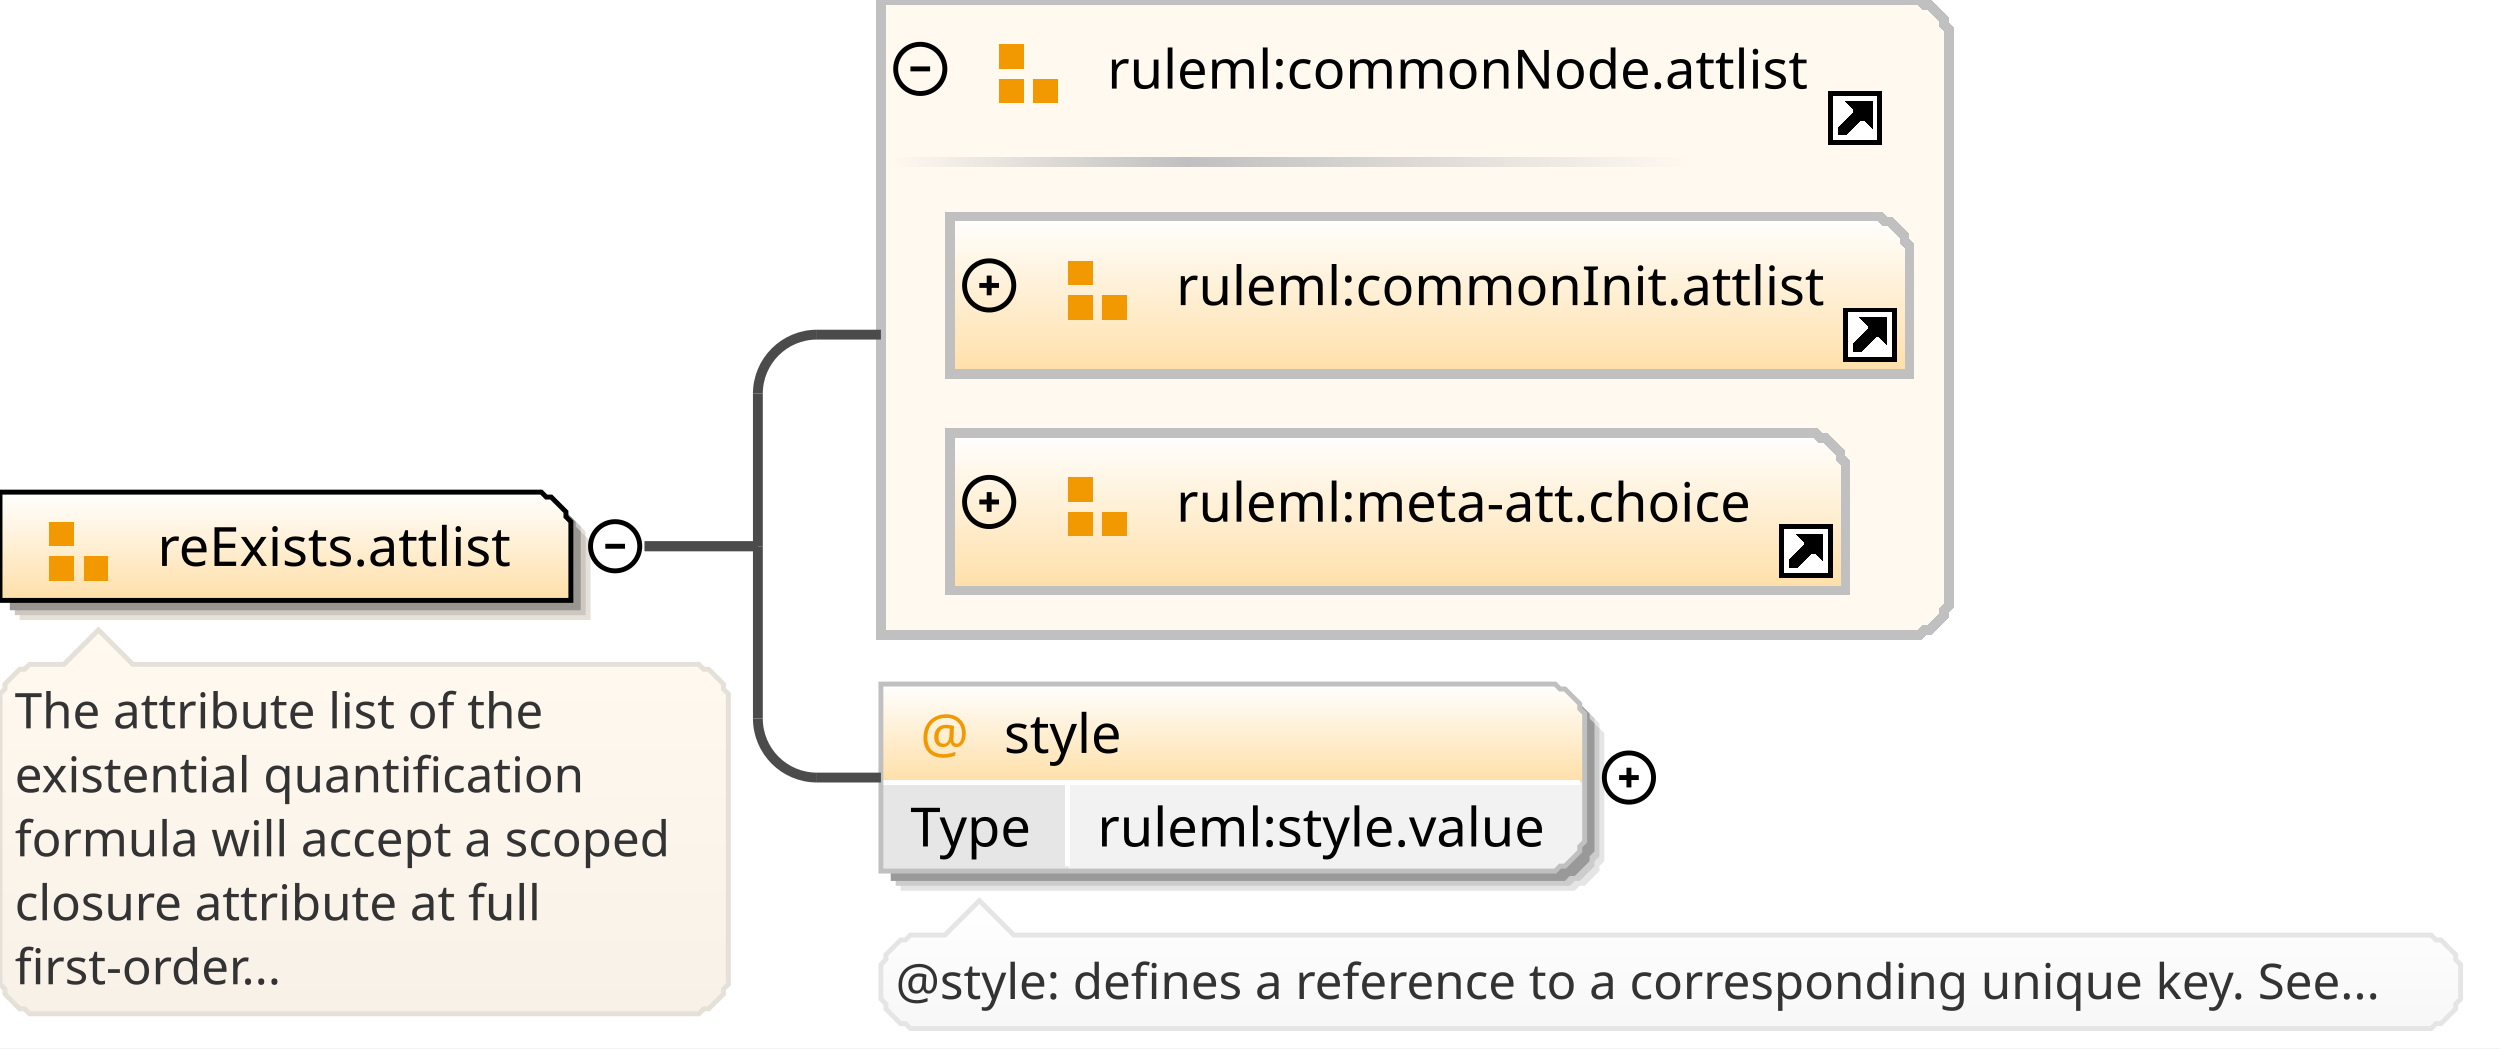
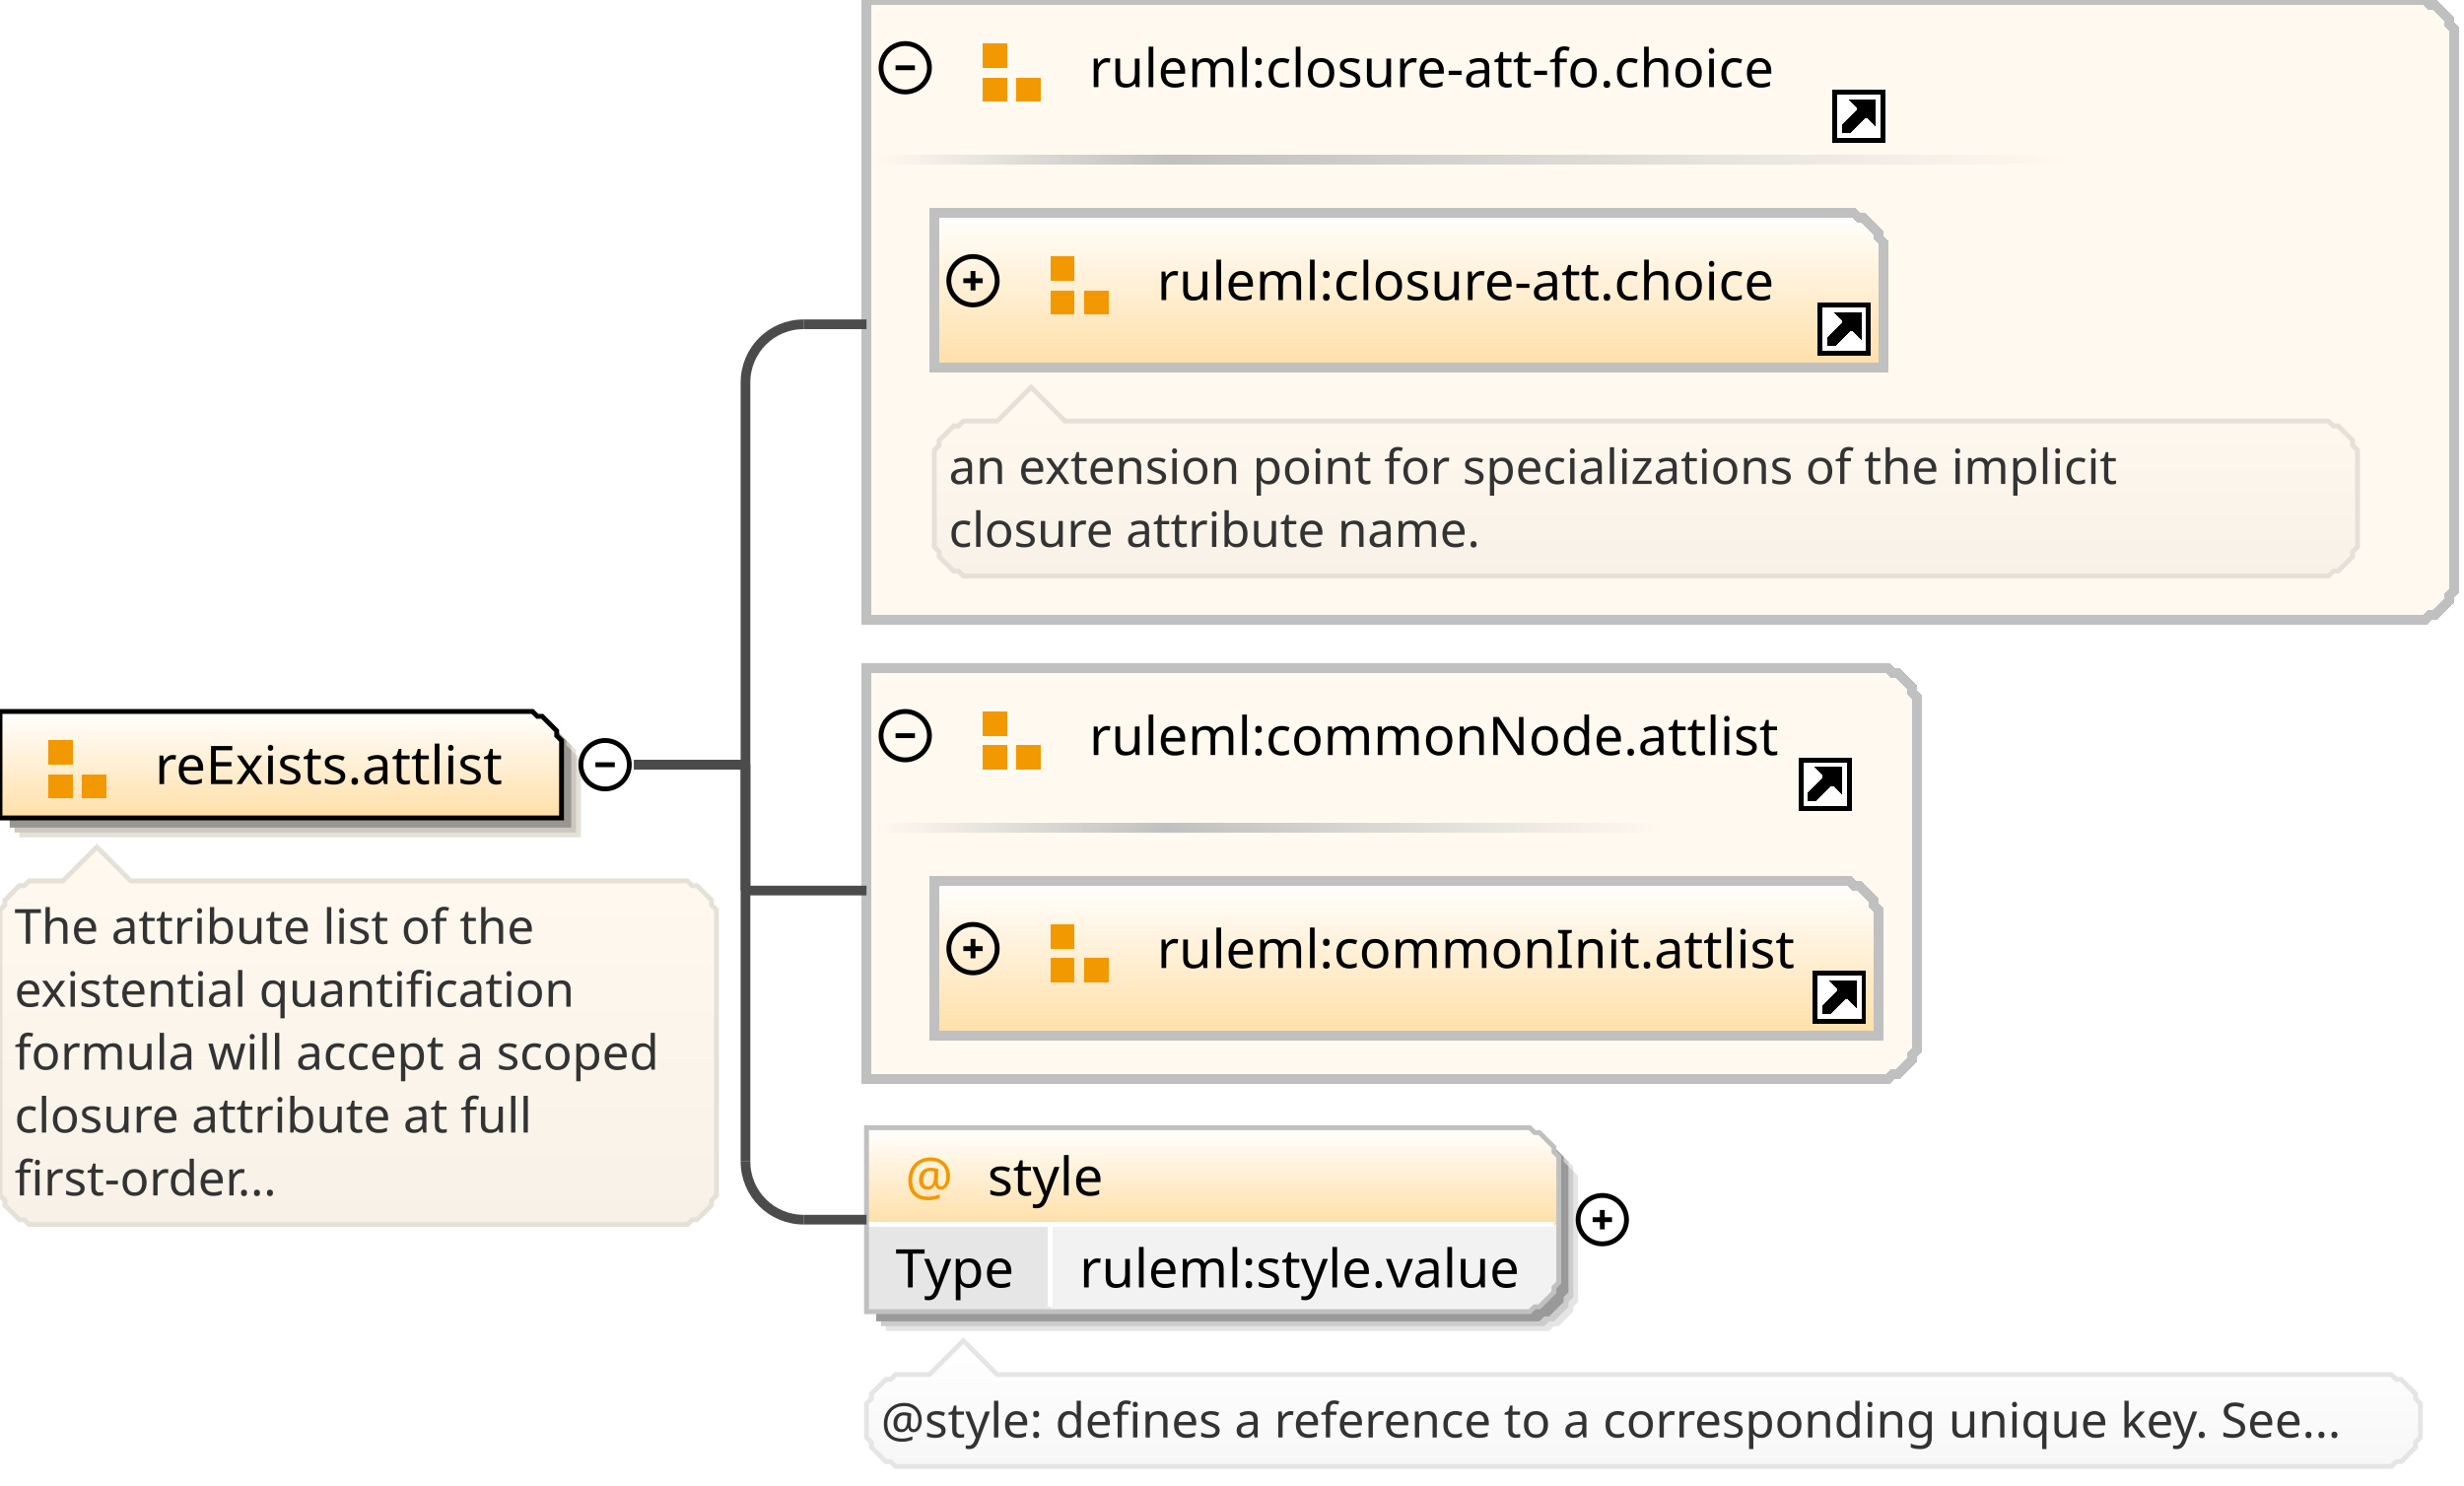
- <svg xmlns="http://www.w3.org/2000/svg" color-interpolation="auto" color-rendering="auto" fill="black" fill-opacity="1" font-family="'Dialog'" font-size="12" font-style="normal" font-weight="normal" height="213" image-rendering="auto" shape-rendering="auto" stroke="black" stroke-dasharray="none" stroke-dashoffset="0" stroke-linecap="square" stroke-linejoin="miter" stroke-miterlimit="10" stroke-opacity="1" stroke-width="1" text-rendering="auto" width="508">
+ <svg xmlns="http://www.w3.org/2000/svg" color-interpolation="auto" color-rendering="auto" fill="black" fill-opacity="1" font-family="'Dialog'" font-size="12" font-style="normal" font-weight="normal" height="307" image-rendering="auto" shape-rendering="auto" stroke="black" stroke-dasharray="none" stroke-dashoffset="0" stroke-linecap="square" stroke-linejoin="miter" stroke-miterlimit="10" stroke-opacity="1" stroke-width="1" text-rendering="auto" width="509">
  <defs id="genericDefs" />
  <g>
    <defs id="defs1">
-       <linearGradient gradientUnits="userSpaceOnUse" id="linearGradient1" spreadMethod="pad" x1="0" x2="0" y1="100" y2="122">
+       <linearGradient gradientUnits="userSpaceOnUse" id="linearGradient1" spreadMethod="pad" x1="0" x2="0" y1="147" y2="169">
        <stop offset="0%" stop-color="white" stop-opacity="1" />
        <stop offset="100%" stop-color="rgb(255,223,168)" stop-opacity="1" />
      </linearGradient>
-       <linearGradient gradientUnits="userSpaceOnUse" id="linearGradient2" spreadMethod="pad" x1="241" x2="344" y1="32" y2="32">
+       <linearGradient gradientUnits="userSpaceOnUse" id="linearGradient2" spreadMethod="pad" x1="241" x2="428" y1="32" y2="32">
        <stop offset="0%" stop-color="silver" stop-opacity="1" />
        <stop offset="100%" stop-color="rgb(255,249,240)" stop-opacity="1" />
      </linearGradient>
      <linearGradient gradientUnits="userSpaceOnUse" id="linearGradient3" spreadMethod="pad" x1="181" x2="241" y1="32" y2="32">
        <stop offset="0%" stop-color="rgb(255,249,240)" stop-opacity="1" />
        <stop offset="100%" stop-color="silver" stop-opacity="1" />
      </linearGradient>
      <linearGradient gradientUnits="userSpaceOnUse" id="linearGradient4" spreadMethod="pad" x1="193" x2="193" y1="44" y2="76">
        <stop offset="0%" stop-color="white" stop-opacity="1" />
        <stop offset="100%" stop-color="rgb(255,223,168)" stop-opacity="1" />
      </linearGradient>
-       <linearGradient gradientUnits="userSpaceOnUse" id="linearGradient5" spreadMethod="pad" x1="193" x2="193" y1="88" y2="120">
+       <linearGradient gradientUnits="userSpaceOnUse" id="linearGradient5" spreadMethod="pad" x1="193" x2="193" y1="80" y2="119">
+         <stop offset="0%" stop-color="rgb(255,249,240)" stop-opacity="1" />
+         <stop offset="100%" stop-color="rgb(247,241,232)" stop-opacity="1" />
+       </linearGradient>
+       <linearGradient gradientUnits="userSpaceOnUse" id="linearGradient6" spreadMethod="pad" x1="241" x2="344" y1="170" y2="170">
+         <stop offset="0%" stop-color="silver" stop-opacity="1" />
+         <stop offset="100%" stop-color="rgb(255,249,240)" stop-opacity="1" />
+       </linearGradient>
+       <linearGradient gradientUnits="userSpaceOnUse" id="linearGradient7" spreadMethod="pad" x1="181" x2="241" y1="170" y2="170">
+         <stop offset="0%" stop-color="rgb(255,249,240)" stop-opacity="1" />
+         <stop offset="100%" stop-color="silver" stop-opacity="1" />
+       </linearGradient>
+       <linearGradient gradientUnits="userSpaceOnUse" id="linearGradient8" spreadMethod="pad" x1="193" x2="193" y1="182" y2="214">
        <stop offset="0%" stop-color="white" stop-opacity="1" />
        <stop offset="100%" stop-color="rgb(255,223,168)" stop-opacity="1" />
      </linearGradient>
-       <linearGradient gradientUnits="userSpaceOnUse" id="linearGradient6" spreadMethod="pad" x1="179" x2="179" y1="139" y2="159">
+       <linearGradient gradientUnits="userSpaceOnUse" id="linearGradient9" spreadMethod="pad" x1="179" x2="179" y1="233" y2="253">
        <stop offset="0%" stop-color="white" stop-opacity="1" />
        <stop offset="100%" stop-color="rgb(255,223,168)" stop-opacity="1" />
      </linearGradient>
-       <linearGradient gradientUnits="userSpaceOnUse" id="linearGradient7" spreadMethod="pad" x1="179" x2="179" y1="183" y2="209">
+       <linearGradient gradientUnits="userSpaceOnUse" id="linearGradient10" spreadMethod="pad" x1="179" x2="179" y1="277" y2="303">
        <stop offset="0%" stop-color="white" stop-opacity="1" />
        <stop offset="100%" stop-color="rgb(247,247,247)" stop-opacity="1" />
      </linearGradient>
-       <linearGradient gradientUnits="userSpaceOnUse" id="linearGradient8" spreadMethod="pad" x1="0" x2="0" y1="128" y2="206">
+       <linearGradient gradientUnits="userSpaceOnUse" id="linearGradient11" spreadMethod="pad" x1="0" x2="0" y1="175" y2="253">
        <stop offset="0%" stop-color="rgb(255,249,240)" stop-opacity="1" />
        <stop offset="100%" stop-color="rgb(247,241,232)" stop-opacity="1" />
      </linearGradient>
      <clipPath clipPathUnits="userSpaceOnUse" id="clipPath1">
-         <path d="M0 0 L508 0 L508 213 L0 213 L0 0 Z" />
+         <path d="M0 0 L509 0 L509 307 L0 307 L0 0 Z" />
      </clipPath>
    </defs>
    <g fill="white" stroke="white" text-rendering="geometricPrecision">
-       <rect clip-path="url(#clipPath1)" height="213" stroke="none" width="508" x="0" y="0" />
+       <rect clip-path="url(#clipPath1)" height="307" stroke="none" width="509" x="0" y="0" />
    </g>
    <g fill="rgb(229,224,216)" font-family="sans-serif" font-size="11" stroke="rgb(229,224,216)" text-rendering="geometricPrecision">
-       <polygon clip-path="url(#clipPath1)" points=" 4 104 114 104 115 105 116 105 117 106 118 107 119 108 119 109 120 110 120 126 4 126" stroke="none" />
-       <polygon clip-path="url(#clipPath1)" fill="rgb(204,199,192)" points=" 3 103 113 103 114 104 115 104 116 105 117 106 118 107 118 108 119 109 119 125 3 125" stroke="none" />
-       <polygon clip-path="url(#clipPath1)" fill="rgb(153,149,144)" points=" 2 102 112 102 113 103 114 103 115 104 116 105 117 106 117 107 118 108 118 124 2 124" stroke="none" />
-       <polygon clip-path="url(#clipPath1)" fill="url(#linearGradient1)" points=" 0 100 110 100 111 101 112 101 113 102 114 103 115 104 115 105 116 106 116 122 0 122" shape-rendering="crispEdges" stroke="none" />
-       <polygon clip-path="url(#clipPath1)" fill="none" points=" 0 100 110 100 111 101 112 101 113 102 114 103 115 104 115 105 116 106 116 122 0 122" stroke="black" stroke-linecap="butt" />
+       <polygon clip-path="url(#clipPath1)" points=" 4 151 114 151 115 152 116 152 117 153 118 154 119 155 119 156 120 157 120 173 4 173" stroke="none" />
+       <polygon clip-path="url(#clipPath1)" fill="rgb(204,199,192)" points=" 3 150 113 150 114 151 115 151 116 152 117 153 118 154 118 155 119 156 119 172 3 172" stroke="none" />
+       <polygon clip-path="url(#clipPath1)" fill="rgb(153,149,144)" points=" 2 149 112 149 113 150 114 150 115 151 116 152 117 153 117 154 118 155 118 171 2 171" stroke="none" />
+       <polygon clip-path="url(#clipPath1)" fill="url(#linearGradient1)" points=" 0 147 110 147 111 148 112 148 113 149 114 150 115 151 115 152 116 153 116 169 0 169" shape-rendering="crispEdges" stroke="none" />
+       <polygon clip-path="url(#clipPath1)" fill="none" points=" 0 147 110 147 111 148 112 148 113 149 114 150 115 151 115 152 116 153 116 169 0 169" stroke="black" stroke-linecap="butt" />
    </g>
    <g fill="rgb(242,152,0)" font-family="sans-serif" font-size="11" shape-rendering="crispEdges" stroke="rgb(242,152,0)" stroke-linecap="butt" text-rendering="geometricPrecision">
-       <rect clip-path="url(#clipPath1)" height="5" stroke="none" width="5" x="10" y="106" />
-       <rect clip-path="url(#clipPath1)" height="5" stroke="none" width="5" x="10" y="113" />
-       <rect clip-path="url(#clipPath1)" height="5" stroke="none" width="5" x="17" y="113" />
-       <text clip-path="url(#clipPath1)" fill="black" stroke="none" x="32" xml:space="preserve" y="115">reExists.attlist</text>
-       <circle clip-path="url(#clipPath1)" cx="125" cy="111" fill="none" r="5" shape-rendering="auto" stroke="black" />
-       <line clip-path="url(#clipPath1)" fill="none" shape-rendering="auto" stroke="black" x1="123" x2="127" y1="111" y2="111" />
-       <polygon clip-path="url(#clipPath1)" fill="rgb(255,249,240)" points=" 179 0 390 0 391 1 392 1 393 2 394 3 395 4 395 5 396 6 396 123 395 124 395 125 394 126 393 127 392 128 391 128 390 129 179 129" stroke="none" stroke-width="2" />
-       <polygon clip-path="url(#clipPath1)" fill="none" points=" 179 0 390 0 391 1 392 1 393 2 394 3 395 4 395 5 396 6 396 123 395 124 395 125 394 126 393 127 392 128 391 128 390 129 179 129" stroke="silver" stroke-width="2" />
-       <rect clip-path="url(#clipPath1)" fill="url(#linearGradient2)" height="2" stroke="none" stroke-width="2" width="103" x="241" y="32" />
+       <rect clip-path="url(#clipPath1)" height="5" stroke="none" width="5" x="10" y="153" />
+       <rect clip-path="url(#clipPath1)" height="5" stroke="none" width="5" x="10" y="160" />
+       <rect clip-path="url(#clipPath1)" height="5" stroke="none" width="5" x="17" y="160" />
+       <text clip-path="url(#clipPath1)" fill="black" stroke="none" x="32" xml:space="preserve" y="162">reExists.attlist</text>
+       <circle clip-path="url(#clipPath1)" cx="125" cy="158" fill="none" r="5" shape-rendering="auto" stroke="black" />
+       <line clip-path="url(#clipPath1)" fill="none" shape-rendering="auto" stroke="black" x1="123" x2="127" y1="158" y2="158" />
+       <polygon clip-path="url(#clipPath1)" fill="rgb(255,249,240)" points=" 179 0 501 0 502 1 503 1 504 2 505 3 506 4 506 5 507 6 507 122 506 123 506 124 505 125 504 126 503 127 502 127 501 128 179 128" stroke="none" stroke-width="2" />
+       <polygon clip-path="url(#clipPath1)" fill="none" points=" 179 0 501 0 502 1 503 1 504 2 505 3 506 4 506 5 507 6 507 122 506 123 506 124 505 125 504 126 503 127 502 127 501 128 179 128" stroke="silver" stroke-width="2" />
+       <rect clip-path="url(#clipPath1)" fill="url(#linearGradient2)" height="2" stroke="none" stroke-width="2" width="187" x="241" y="32" />
      <rect clip-path="url(#clipPath1)" fill="url(#linearGradient3)" height="2" stroke="none" stroke-width="2" width="60" x="181" y="32" />
      <rect clip-path="url(#clipPath1)" height="5" stroke="none" width="5" x="203" y="9" />
      <rect clip-path="url(#clipPath1)" height="5" stroke="none" width="5" x="203" y="16" />
      <rect clip-path="url(#clipPath1)" height="5" stroke="none" width="5" x="210" y="16" />
-       <text clip-path="url(#clipPath1)" fill="black" stroke="none" x="225" xml:space="preserve" y="18">ruleml:commonNode.attlist</text>
-       <rect clip-path="url(#clipPath1)" fill="white" height="10" stroke="none" width="10" x="372" y="19" />
-       <polygon clip-path="url(#clipPath1)" fill="none" points=" 374 27 374 26 377 23 377 22 376 21 380 21 380 25 379 24 378 24 375 27" stroke="black" />
-       <polygon clip-path="url(#clipPath1)" fill="black" points=" 374 27 374 26 377 23 377 22 376 21 380 21 380 25 379 24 378 24 375 27" stroke="none" />
-       <rect clip-path="url(#clipPath1)" fill="none" height="10" stroke="black" width="10" x="372" y="19" />
+       <text clip-path="url(#clipPath1)" fill="black" stroke="none" x="225" xml:space="preserve" y="18">ruleml:closure-att-fo.choice</text>
+       <rect clip-path="url(#clipPath1)" fill="white" height="10" stroke="none" width="10" x="379" y="19" />
+       <polygon clip-path="url(#clipPath1)" fill="none" points=" 381 27 381 26 384 23 384 22 383 21 387 21 387 25 386 24 385 24 382 27" stroke="black" />
+       <polygon clip-path="url(#clipPath1)" fill="black" points=" 381 27 381 26 384 23 384 22 383 21 387 21 387 25 386 24 385 24 382 27" stroke="none" />
+       <rect clip-path="url(#clipPath1)" fill="none" height="10" stroke="black" width="10" x="379" y="19" />
      <circle clip-path="url(#clipPath1)" cx="187" cy="14" fill="none" r="5" shape-rendering="auto" stroke="black" />
      <line clip-path="url(#clipPath1)" fill="none" shape-rendering="auto" stroke="black" x1="185" x2="189" y1="14" y2="14" />
-       <polygon clip-path="url(#clipPath1)" fill="url(#linearGradient4)" points=" 193 44 382 44 383 45 384 45 385 46 386 47 387 48 387 49 388 50 388 76 193 76" stroke="none" stroke-width="2" />
-       <polygon clip-path="url(#clipPath1)" fill="none" points=" 193 44 382 44 383 45 384 45 385 46 386 47 387 48 387 49 388 50 388 76 193 76" stroke="silver" stroke-width="2" />
+       <polygon clip-path="url(#clipPath1)" fill="url(#linearGradient4)" points=" 193 44 383 44 384 45 385 45 386 46 387 47 388 48 388 49 389 50 389 76 193 76" stroke="none" stroke-width="2" />
+       <polygon clip-path="url(#clipPath1)" fill="none" points=" 193 44 383 44 384 45 385 45 386 46 387 47 388 48 388 49 389 50 389 76 193 76" stroke="silver" stroke-width="2" />
      <rect clip-path="url(#clipPath1)" height="5" stroke="none" width="5" x="217" y="53" />
      <rect clip-path="url(#clipPath1)" height="5" stroke="none" width="5" x="217" y="60" />
      <rect clip-path="url(#clipPath1)" height="5" stroke="none" width="5" x="224" y="60" />
-       <text clip-path="url(#clipPath1)" fill="black" stroke="none" x="239" xml:space="preserve" y="62">ruleml:commonInit.attlist</text>
-       <rect clip-path="url(#clipPath1)" fill="white" height="10" stroke="none" width="10" x="375" y="63" />
-       <polygon clip-path="url(#clipPath1)" fill="none" points=" 377 71 377 70 380 67 380 66 379 65 383 65 383 69 382 68 381 68 378 71" stroke="black" />
-       <polygon clip-path="url(#clipPath1)" fill="black" points=" 377 71 377 70 380 67 380 66 379 65 383 65 383 69 382 68 381 68 378 71" stroke="none" />
-       <rect clip-path="url(#clipPath1)" fill="none" height="10" stroke="black" width="10" x="375" y="63" />
+       <text clip-path="url(#clipPath1)" fill="black" stroke="none" x="239" xml:space="preserve" y="62">ruleml:closure-att.choice</text>
+       <rect clip-path="url(#clipPath1)" fill="white" height="10" stroke="none" width="10" x="376" y="63" />
+       <polygon clip-path="url(#clipPath1)" fill="none" points=" 378 71 378 70 381 67 381 66 380 65 384 65 384 69 383 68 382 68 379 71" stroke="black" />
+       <polygon clip-path="url(#clipPath1)" fill="black" points=" 378 71 378 70 381 67 381 66 380 65 384 65 384 69 383 68 382 68 379 71" stroke="none" />
+       <rect clip-path="url(#clipPath1)" fill="none" height="10" stroke="black" width="10" x="376" y="63" />
      <circle clip-path="url(#clipPath1)" cx="201" cy="58" fill="none" r="5" shape-rendering="auto" stroke="black" />
      <line clip-path="url(#clipPath1)" fill="none" shape-rendering="auto" stroke="black" x1="199" x2="203" y1="58" y2="58" />
      <line clip-path="url(#clipPath1)" fill="none" shape-rendering="auto" stroke="black" x1="201" x2="201" y1="56" y2="60" />
-       <polygon clip-path="url(#clipPath1)" fill="url(#linearGradient5)" points=" 193 88 369 88 370 89 371 89 372 90 373 91 374 92 374 93 375 94 375 120 193 120" stroke="none" stroke-width="2" />
-       <polygon clip-path="url(#clipPath1)" fill="none" points=" 193 88 369 88 370 89 371 89 372 90 373 91 374 92 374 93 375 94 375 120 193 120" stroke="silver" stroke-width="2" />
-       <rect clip-path="url(#clipPath1)" height="5" stroke="none" width="5" x="217" y="97" />
-       <rect clip-path="url(#clipPath1)" height="5" stroke="none" width="5" x="217" y="104" />
-       <rect clip-path="url(#clipPath1)" height="5" stroke="none" width="5" x="224" y="104" />
-       <text clip-path="url(#clipPath1)" fill="black" stroke="none" x="239" xml:space="preserve" y="106">ruleml:meta-att.choice</text>
-       <rect clip-path="url(#clipPath1)" fill="white" height="10" stroke="none" width="10" x="362" y="107" />
-       <polygon clip-path="url(#clipPath1)" fill="none" points=" 364 115 364 114 367 111 367 110 366 109 370 109 370 113 369 112 368 112 365 115" stroke="black" />
-       <polygon clip-path="url(#clipPath1)" fill="black" points=" 364 115 364 114 367 111 367 110 366 109 370 109 370 113 369 112 368 112 365 115" stroke="none" />
-       <rect clip-path="url(#clipPath1)" fill="none" height="10" stroke="black" width="10" x="362" y="107" />
-       <circle clip-path="url(#clipPath1)" cx="201" cy="102" fill="none" r="5" shape-rendering="auto" stroke="black" />
-       <line clip-path="url(#clipPath1)" fill="none" shape-rendering="auto" stroke="black" x1="199" x2="203" y1="102" y2="102" />
-       <line clip-path="url(#clipPath1)" fill="none" shape-rendering="auto" stroke="black" x1="201" x2="201" y1="100" y2="104" />
+       <polygon clip-path="url(#clipPath1)" fill="url(#linearGradient5)" points=" 193 93 194 92 194 91 195 90 196 89 197 88 198 88 199 87 206 87 213 80 220 87 481 87 482 88 483 88 484 89 485 90 486 91 486 92 487 93 487 113 486 114 486 115 485 116 484 117 483 118 482 118 481 119 199 119 198 118 197 118 196 117 195 116 194 115 194 114 193 113" stroke="none" />
+       <polygon clip-path="url(#clipPath1)" fill="none" points=" 193 93 194 92 194 91 195 90 196 89 197 88 198 88 199 87 206 87 213 80 220 87 481 87 482 88 483 88 484 89 485 90 486 91 486 92 487 93 487 113 486 114 486 115 485 116 484 117 483 118 482 118 481 119 199 119 198 118 197 118 196 117 195 116 194 115 194 114 193 113" shape-rendering="auto" stroke="rgb(229,224,216)" />
+       <text clip-path="url(#clipPath1)" fill="rgb(51,51,51)" font-size="10" stroke="none" x="196" xml:space="preserve" y="100">an extension point for specializations of the implicit </text>
+       <text clip-path="url(#clipPath1)" fill="rgb(51,51,51)" font-size="10" stroke="none" x="196" xml:space="preserve" y="113">closure attribute name.</text>
    </g>
    <g fill="rgb(75,75,75)" font-family="sans-serif" font-size="11" stroke="rgb(75,75,75)" stroke-linecap="butt" stroke-width="2" text-rendering="geometricPrecision">
-       <line clip-path="url(#clipPath1)" fill="none" x1="131" x2="154" y1="111" y2="111" />
-       <line clip-path="url(#clipPath1)" fill="none" x1="154" x2="154" y1="80" y2="111" />
-       <line clip-path="url(#clipPath1)" fill="none" x1="166" x2="179" y1="68" y2="68" />
-       <path clip-path="url(#clipPath1)" d="M154 80 A12 12 0 0 1 166 68" fill="none" />
-       <polygon clip-path="url(#clipPath1)" fill="rgb(229,229,229)" points=" 183 143 320 143 321 144 322 144 323 145 324 146 325 147 325 148 326 149 326 175 325 176 325 177 324 178 323 179 322 180 321 180 320 181 183 181" stroke="none" stroke-width="1" />
-       <polygon clip-path="url(#clipPath1)" fill="rgb(204,204,204)" points=" 182 142 319 142 320 143 321 143 322 144 323 145 324 146 324 147 325 148 325 174 324 175 324 176 323 177 322 178 321 179 320 179 319 180 182 180" stroke="none" stroke-width="1" />
-       <polygon clip-path="url(#clipPath1)" fill="rgb(153,153,153)" points=" 181 141 318 141 319 142 320 142 321 143 322 144 323 145 323 146 324 147 324 173 323 174 323 175 322 176 321 177 320 178 319 178 318 179 181 179" stroke="none" stroke-width="1" />
+       <line clip-path="url(#clipPath1)" fill="none" x1="131" x2="154" y1="158" y2="158" />
+       <line clip-path="url(#clipPath1)" fill="none" x1="154" x2="154" y1="79" y2="158" />
+       <line clip-path="url(#clipPath1)" fill="none" x1="166" x2="179" y1="67" y2="67" />
+       <path clip-path="url(#clipPath1)" d="M154 79 A12 12 0 0 1 166 67" fill="none" />
+       <polygon clip-path="url(#clipPath1)" fill="rgb(255,249,240)" points=" 179 138 390 138 391 139 392 139 393 140 394 141 395 142 395 143 396 144 396 217 395 218 395 219 394 220 393 221 392 222 391 222 390 223 179 223" shape-rendering="crispEdges" stroke="none" />
+       <polygon clip-path="url(#clipPath1)" fill="none" points=" 179 138 390 138 391 139 392 139 393 140 394 141 395 142 395 143 396 144 396 217 395 218 395 219 394 220 393 221 392 222 391 222 390 223 179 223" shape-rendering="crispEdges" stroke="silver" />
+       <rect clip-path="url(#clipPath1)" fill="url(#linearGradient6)" height="2" shape-rendering="crispEdges" stroke="none" width="103" x="241" y="170" />
+       <rect clip-path="url(#clipPath1)" fill="url(#linearGradient7)" height="2" shape-rendering="crispEdges" stroke="none" width="60" x="181" y="170" />
    </g>
-     <g fill="url(#linearGradient6)" font-family="sans-serif" font-size="11" shape-rendering="crispEdges" stroke="url(#linearGradient6)" stroke-linecap="butt" text-rendering="geometricPrecision">
-       <polygon clip-path="url(#clipPath1)" points=" 179 139 316 139 317 140 318 140 319 141 320 142 321 143 321 144 322 145 322 159 321 159 321 159 320 159 319 159 318 159 317 159 316 159 179 159" stroke="none" />
-       <polygon clip-path="url(#clipPath1)" fill="rgb(230,230,230)" points=" 179 159 217 159 217 159 217 159 217 159 217 159 217 159 217 159 217 159 217 171 217 172 217 173 217 174 217 175 217 176 217 176 217 177 179 177" stroke="none" />
-       <polygon clip-path="url(#clipPath1)" fill="rgb(242,242,242)" points=" 217 159 316 159 317 159 318 159 319 159 320 159 321 159 321 159 322 159 322 171 321 172 321 173 320 174 319 175 318 176 317 176 316 177 217 177" stroke="none" />
-       <line clip-path="url(#clipPath1)" fill="none" stroke="white" x1="179" x2="321" y1="159" y2="159" />
-       <text clip-path="url(#clipPath1)" fill="black" stroke="none" x="185" xml:space="preserve" y="172">Type</text>
-       <text clip-path="url(#clipPath1)" fill="black" stroke="none" x="223" xml:space="preserve" y="172">ruleml:style.value</text>
-       <line clip-path="url(#clipPath1)" fill="none" stroke="white" x1="217" x2="217" y1="159" y2="176" />
-       <polygon clip-path="url(#clipPath1)" fill="none" points=" 179 139 316 139 317 140 318 140 319 141 320 142 321 143 321 144 322 145 322 171 321 172 321 173 320 174 319 175 318 176 317 176 316 177 179 177" shape-rendering="auto" stroke="silver" />
-       <text clip-path="url(#clipPath1)" fill="rgb(242,152,0)" stroke="none" x="187" xml:space="preserve" y="153">@</text>
-       <text clip-path="url(#clipPath1)" fill="black" stroke="none" x="204" xml:space="preserve" y="153">style</text>
-       <circle clip-path="url(#clipPath1)" cx="331" cy="158" fill="none" r="5" shape-rendering="auto" stroke="black" />
-       <line clip-path="url(#clipPath1)" fill="none" shape-rendering="auto" stroke="black" x1="329" x2="333" y1="158" y2="158" />
-       <line clip-path="url(#clipPath1)" fill="none" shape-rendering="auto" stroke="black" x1="331" x2="331" y1="156" y2="160" />
-       <polygon clip-path="url(#clipPath1)" fill="url(#linearGradient7)" points=" 179 196 180 195 180 194 181 193 182 192 183 191 184 191 185 190 192 190 199 183 206 190 494 190 495 191 496 191 497 192 498 193 499 194 499 195 500 196 500 203 499 204 499 205 498 206 497 207 496 208 495 208 494 209 185 209 184 208 183 208 182 207 181 206 180 205 180 204 179 203" stroke="none" />
-       <polygon clip-path="url(#clipPath1)" fill="none" points=" 179 196 180 195 180 194 181 193 182 192 183 191 184 191 185 190 192 190 199 183 206 190 494 190 495 191 496 191 497 192 498 193 499 194 499 195 500 196 500 203 499 204 499 205 498 206 497 207 496 208 495 208 494 209 185 209 184 208 183 208 182 207 181 206 180 205 180 204 179 203" shape-rendering="auto" stroke="rgb(229,229,229)" />
-       <text clip-path="url(#clipPath1)" fill="rgb(51,51,51)" font-size="10" stroke="none" x="182" xml:space="preserve" y="203">@style: defines a reference to a corresponding unique key. See...</text>
+     <g fill="rgb(242,152,0)" font-family="sans-serif" font-size="11" shape-rendering="crispEdges" stroke="rgb(242,152,0)" stroke-linecap="butt" text-rendering="geometricPrecision">
+       <rect clip-path="url(#clipPath1)" height="5" stroke="none" width="5" x="203" y="147" />
+       <rect clip-path="url(#clipPath1)" height="5" stroke="none" width="5" x="203" y="154" />
+       <rect clip-path="url(#clipPath1)" height="5" stroke="none" width="5" x="210" y="154" />
+       <text clip-path="url(#clipPath1)" fill="black" stroke="none" x="225" xml:space="preserve" y="156">ruleml:commonNode.attlist</text>
+       <rect clip-path="url(#clipPath1)" fill="white" height="10" stroke="none" width="10" x="372" y="157" />
+       <polygon clip-path="url(#clipPath1)" fill="none" points=" 374 165 374 164 377 161 377 160 376 159 380 159 380 163 379 162 378 162 375 165" stroke="black" />
+       <polygon clip-path="url(#clipPath1)" fill="black" points=" 374 165 374 164 377 161 377 160 376 159 380 159 380 163 379 162 378 162 375 165" stroke="none" />
+       <rect clip-path="url(#clipPath1)" fill="none" height="10" stroke="black" width="10" x="372" y="157" />
+       <circle clip-path="url(#clipPath1)" cx="187" cy="152" fill="none" r="5" shape-rendering="auto" stroke="black" />
+       <line clip-path="url(#clipPath1)" fill="none" shape-rendering="auto" stroke="black" x1="185" x2="189" y1="152" y2="152" />
+       <polygon clip-path="url(#clipPath1)" fill="url(#linearGradient8)" points=" 193 182 382 182 383 183 384 183 385 184 386 185 387 186 387 187 388 188 388 214 193 214" stroke="none" stroke-width="2" />
+       <polygon clip-path="url(#clipPath1)" fill="none" points=" 193 182 382 182 383 183 384 183 385 184 386 185 387 186 387 187 388 188 388 214 193 214" stroke="silver" stroke-width="2" />
+       <rect clip-path="url(#clipPath1)" height="5" stroke="none" width="5" x="217" y="191" />
+       <rect clip-path="url(#clipPath1)" height="5" stroke="none" width="5" x="217" y="198" />
+       <rect clip-path="url(#clipPath1)" height="5" stroke="none" width="5" x="224" y="198" />
+       <text clip-path="url(#clipPath1)" fill="black" stroke="none" x="239" xml:space="preserve" y="200">ruleml:commonInit.attlist</text>
+       <rect clip-path="url(#clipPath1)" fill="white" height="10" stroke="none" width="10" x="375" y="201" />
+       <polygon clip-path="url(#clipPath1)" fill="none" points=" 377 209 377 208 380 205 380 204 379 203 383 203 383 207 382 206 381 206 378 209" stroke="black" />
+       <polygon clip-path="url(#clipPath1)" fill="black" points=" 377 209 377 208 380 205 380 204 379 203 383 203 383 207 382 206 381 206 378 209" stroke="none" />
+       <rect clip-path="url(#clipPath1)" fill="none" height="10" stroke="black" width="10" x="375" y="201" />
+       <circle clip-path="url(#clipPath1)" cx="201" cy="196" fill="none" r="5" shape-rendering="auto" stroke="black" />
+       <line clip-path="url(#clipPath1)" fill="none" shape-rendering="auto" stroke="black" x1="199" x2="203" y1="196" y2="196" />
+       <line clip-path="url(#clipPath1)" fill="none" shape-rendering="auto" stroke="black" x1="201" x2="201" y1="194" y2="198" />
    </g>
    <g fill="rgb(75,75,75)" font-family="sans-serif" font-size="11" stroke="rgb(75,75,75)" stroke-linecap="butt" stroke-width="2" text-rendering="geometricPrecision">
-       <line clip-path="url(#clipPath1)" fill="none" x1="131" x2="154" y1="111" y2="111" />
-       <line clip-path="url(#clipPath1)" fill="none" x1="154" x2="154" y1="111" y2="146" />
-       <line clip-path="url(#clipPath1)" fill="none" x1="166" x2="179" y1="158" y2="158" />
-       <path clip-path="url(#clipPath1)" d="M154 146 A12 12 0 0 0 166 158" fill="none" />
+       <line clip-path="url(#clipPath1)" fill="none" x1="131" x2="154" y1="158" y2="158" />
+       <line clip-path="url(#clipPath1)" fill="none" x1="154" x2="154" y1="158" y2="184" />
+       <line clip-path="url(#clipPath1)" fill="none" x1="154" x2="179" y1="184" y2="184" />
+       <polygon clip-path="url(#clipPath1)" fill="rgb(229,229,229)" points=" 183 237 320 237 321 238 322 238 323 239 324 240 325 241 325 242 326 243 326 269 325 270 325 271 324 272 323 273 322 274 321 274 320 275 183 275" stroke="none" stroke-width="1" />
+       <polygon clip-path="url(#clipPath1)" fill="rgb(204,204,204)" points=" 182 236 319 236 320 237 321 237 322 238 323 239 324 240 324 241 325 242 325 268 324 269 324 270 323 271 322 272 321 273 320 273 319 274 182 274" stroke="none" stroke-width="1" />
+       <polygon clip-path="url(#clipPath1)" fill="rgb(153,153,153)" points=" 181 235 318 235 319 236 320 236 321 237 322 238 323 239 323 240 324 241 324 267 323 268 323 269 322 270 321 271 320 272 319 272 318 273 181 273" stroke="none" stroke-width="1" />
    </g>
-     <g fill="url(#linearGradient8)" font-family="sans-serif" font-size="11" shape-rendering="crispEdges" stroke="url(#linearGradient8)" stroke-linecap="butt" text-rendering="geometricPrecision">
-       <polygon clip-path="url(#clipPath1)" points=" 0 141 1 140 1 139 2 138 3 137 4 136 5 136 6 135 13 135 20 128 27 135 142 135 143 136 144 136 145 137 146 138 147 139 147 140 148 141 148 200 147 201 147 202 146 203 145 204 144 205 143 205 142 206 6 206 5 205 4 205 3 204 2 203 1 202 1 201 0 200" stroke="none" />
-       <polygon clip-path="url(#clipPath1)" fill="none" points=" 0 141 1 140 1 139 2 138 3 137 4 136 5 136 6 135 13 135 20 128 27 135 142 135 143 136 144 136 145 137 146 138 147 139 147 140 148 141 148 200 147 201 147 202 146 203 145 204 144 205 143 205 142 206 6 206 5 205 4 205 3 204 2 203 1 202 1 201 0 200" shape-rendering="auto" stroke="rgb(229,224,216)" />
-       <text clip-path="url(#clipPath1)" fill="rgb(51,51,51)" font-size="10" stroke="none" x="3" xml:space="preserve" y="148">The attribute list of the </text>
-       <text clip-path="url(#clipPath1)" fill="rgb(51,51,51)" font-size="10" stroke="none" x="3" xml:space="preserve" y="161">existential quantification </text>
-       <text clip-path="url(#clipPath1)" fill="rgb(51,51,51)" font-size="10" stroke="none" x="3" xml:space="preserve" y="174">formula will accept a scoped </text>
-       <text clip-path="url(#clipPath1)" fill="rgb(51,51,51)" font-size="10" stroke="none" x="3" xml:space="preserve" y="187">closure attribute at full </text>
-       <text clip-path="url(#clipPath1)" fill="rgb(51,51,51)" font-size="10" stroke="none" x="3" xml:space="preserve" y="200">first-order...</text>
+     <g fill="url(#linearGradient9)" font-family="sans-serif" font-size="11" shape-rendering="crispEdges" stroke="url(#linearGradient9)" stroke-linecap="butt" text-rendering="geometricPrecision">
+       <polygon clip-path="url(#clipPath1)" points=" 179 233 316 233 317 234 318 234 319 235 320 236 321 237 321 238 322 239 322 253 321 253 321 253 320 253 319 253 318 253 317 253 316 253 179 253" stroke="none" />
+       <polygon clip-path="url(#clipPath1)" fill="rgb(230,230,230)" points=" 179 253 217 253 217 253 217 253 217 253 217 253 217 253 217 253 217 253 217 265 217 266 217 267 217 268 217 269 217 270 217 270 217 271 179 271" stroke="none" />
+       <polygon clip-path="url(#clipPath1)" fill="rgb(242,242,242)" points=" 217 253 316 253 317 253 318 253 319 253 320 253 321 253 321 253 322 253 322 265 321 266 321 267 320 268 319 269 318 270 317 270 316 271 217 271" stroke="none" />
+       <line clip-path="url(#clipPath1)" fill="none" stroke="white" x1="179" x2="321" y1="253" y2="253" />
+       <text clip-path="url(#clipPath1)" fill="black" stroke="none" x="185" xml:space="preserve" y="266">Type</text>
+       <text clip-path="url(#clipPath1)" fill="black" stroke="none" x="223" xml:space="preserve" y="266">ruleml:style.value</text>
+       <line clip-path="url(#clipPath1)" fill="none" stroke="white" x1="217" x2="217" y1="253" y2="270" />
+       <polygon clip-path="url(#clipPath1)" fill="none" points=" 179 233 316 233 317 234 318 234 319 235 320 236 321 237 321 238 322 239 322 265 321 266 321 267 320 268 319 269 318 270 317 270 316 271 179 271" shape-rendering="auto" stroke="silver" />
+       <text clip-path="url(#clipPath1)" fill="rgb(242,152,0)" stroke="none" x="187" xml:space="preserve" y="247">@</text>
+       <text clip-path="url(#clipPath1)" fill="black" stroke="none" x="204" xml:space="preserve" y="247">style</text>
+       <circle clip-path="url(#clipPath1)" cx="331" cy="252" fill="none" r="5" shape-rendering="auto" stroke="black" />
+       <line clip-path="url(#clipPath1)" fill="none" shape-rendering="auto" stroke="black" x1="329" x2="333" y1="252" y2="252" />
+       <line clip-path="url(#clipPath1)" fill="none" shape-rendering="auto" stroke="black" x1="331" x2="331" y1="250" y2="254" />
+       <polygon clip-path="url(#clipPath1)" fill="url(#linearGradient10)" points=" 179 290 180 289 180 288 181 287 182 286 183 285 184 285 185 284 192 284 199 277 206 284 494 284 495 285 496 285 497 286 498 287 499 288 499 289 500 290 500 297 499 298 499 299 498 300 497 301 496 302 495 302 494 303 185 303 184 302 183 302 182 301 181 300 180 299 180 298 179 297" stroke="none" />
+       <polygon clip-path="url(#clipPath1)" fill="none" points=" 179 290 180 289 180 288 181 287 182 286 183 285 184 285 185 284 192 284 199 277 206 284 494 284 495 285 496 285 497 286 498 287 499 288 499 289 500 290 500 297 499 298 499 299 498 300 497 301 496 302 495 302 494 303 185 303 184 302 183 302 182 301 181 300 180 299 180 298 179 297" shape-rendering="auto" stroke="rgb(229,229,229)" />
+       <text clip-path="url(#clipPath1)" fill="rgb(51,51,51)" font-size="10" stroke="none" x="182" xml:space="preserve" y="297">@style: defines a reference to a corresponding unique key. See...</text>
+     </g>
+     <g fill="rgb(75,75,75)" font-family="sans-serif" font-size="11" stroke="rgb(75,75,75)" stroke-linecap="butt" stroke-width="2" text-rendering="geometricPrecision">
+       <line clip-path="url(#clipPath1)" fill="none" x1="131" x2="154" y1="158" y2="158" />
+       <line clip-path="url(#clipPath1)" fill="none" x1="154" x2="154" y1="158" y2="240" />
+       <line clip-path="url(#clipPath1)" fill="none" x1="166" x2="179" y1="252" y2="252" />
+       <path clip-path="url(#clipPath1)" d="M154 240 A12 12 0 0 0 166 252" fill="none" />
+     </g>
+     <g fill="url(#linearGradient11)" font-family="sans-serif" font-size="11" shape-rendering="crispEdges" stroke="url(#linearGradient11)" stroke-linecap="butt" text-rendering="geometricPrecision">
+       <polygon clip-path="url(#clipPath1)" points=" 0 188 1 187 1 186 2 185 3 184 4 183 5 183 6 182 13 182 20 175 27 182 142 182 143 183 144 183 145 184 146 185 147 186 147 187 148 188 148 247 147 248 147 249 146 250 145 251 144 252 143 252 142 253 6 253 5 252 4 252 3 251 2 250 1 249 1 248 0 247" stroke="none" />
+       <polygon clip-path="url(#clipPath1)" fill="none" points=" 0 188 1 187 1 186 2 185 3 184 4 183 5 183 6 182 13 182 20 175 27 182 142 182 143 183 144 183 145 184 146 185 147 186 147 187 148 188 148 247 147 248 147 249 146 250 145 251 144 252 143 252 142 253 6 253 5 252 4 252 3 251 2 250 1 249 1 248 0 247" shape-rendering="auto" stroke="rgb(229,224,216)" />
+       <text clip-path="url(#clipPath1)" fill="rgb(51,51,51)" font-size="10" stroke="none" x="3" xml:space="preserve" y="195">The attribute list of the </text>
+       <text clip-path="url(#clipPath1)" fill="rgb(51,51,51)" font-size="10" stroke="none" x="3" xml:space="preserve" y="208">existential quantification </text>
+       <text clip-path="url(#clipPath1)" fill="rgb(51,51,51)" font-size="10" stroke="none" x="3" xml:space="preserve" y="221">formula will accept a scoped </text>
+       <text clip-path="url(#clipPath1)" fill="rgb(51,51,51)" font-size="10" stroke="none" x="3" xml:space="preserve" y="234">closure attribute at full </text>
+       <text clip-path="url(#clipPath1)" fill="rgb(51,51,51)" font-size="10" stroke="none" x="3" xml:space="preserve" y="247">first-order...</text>
    </g>
  </g>
</svg>
